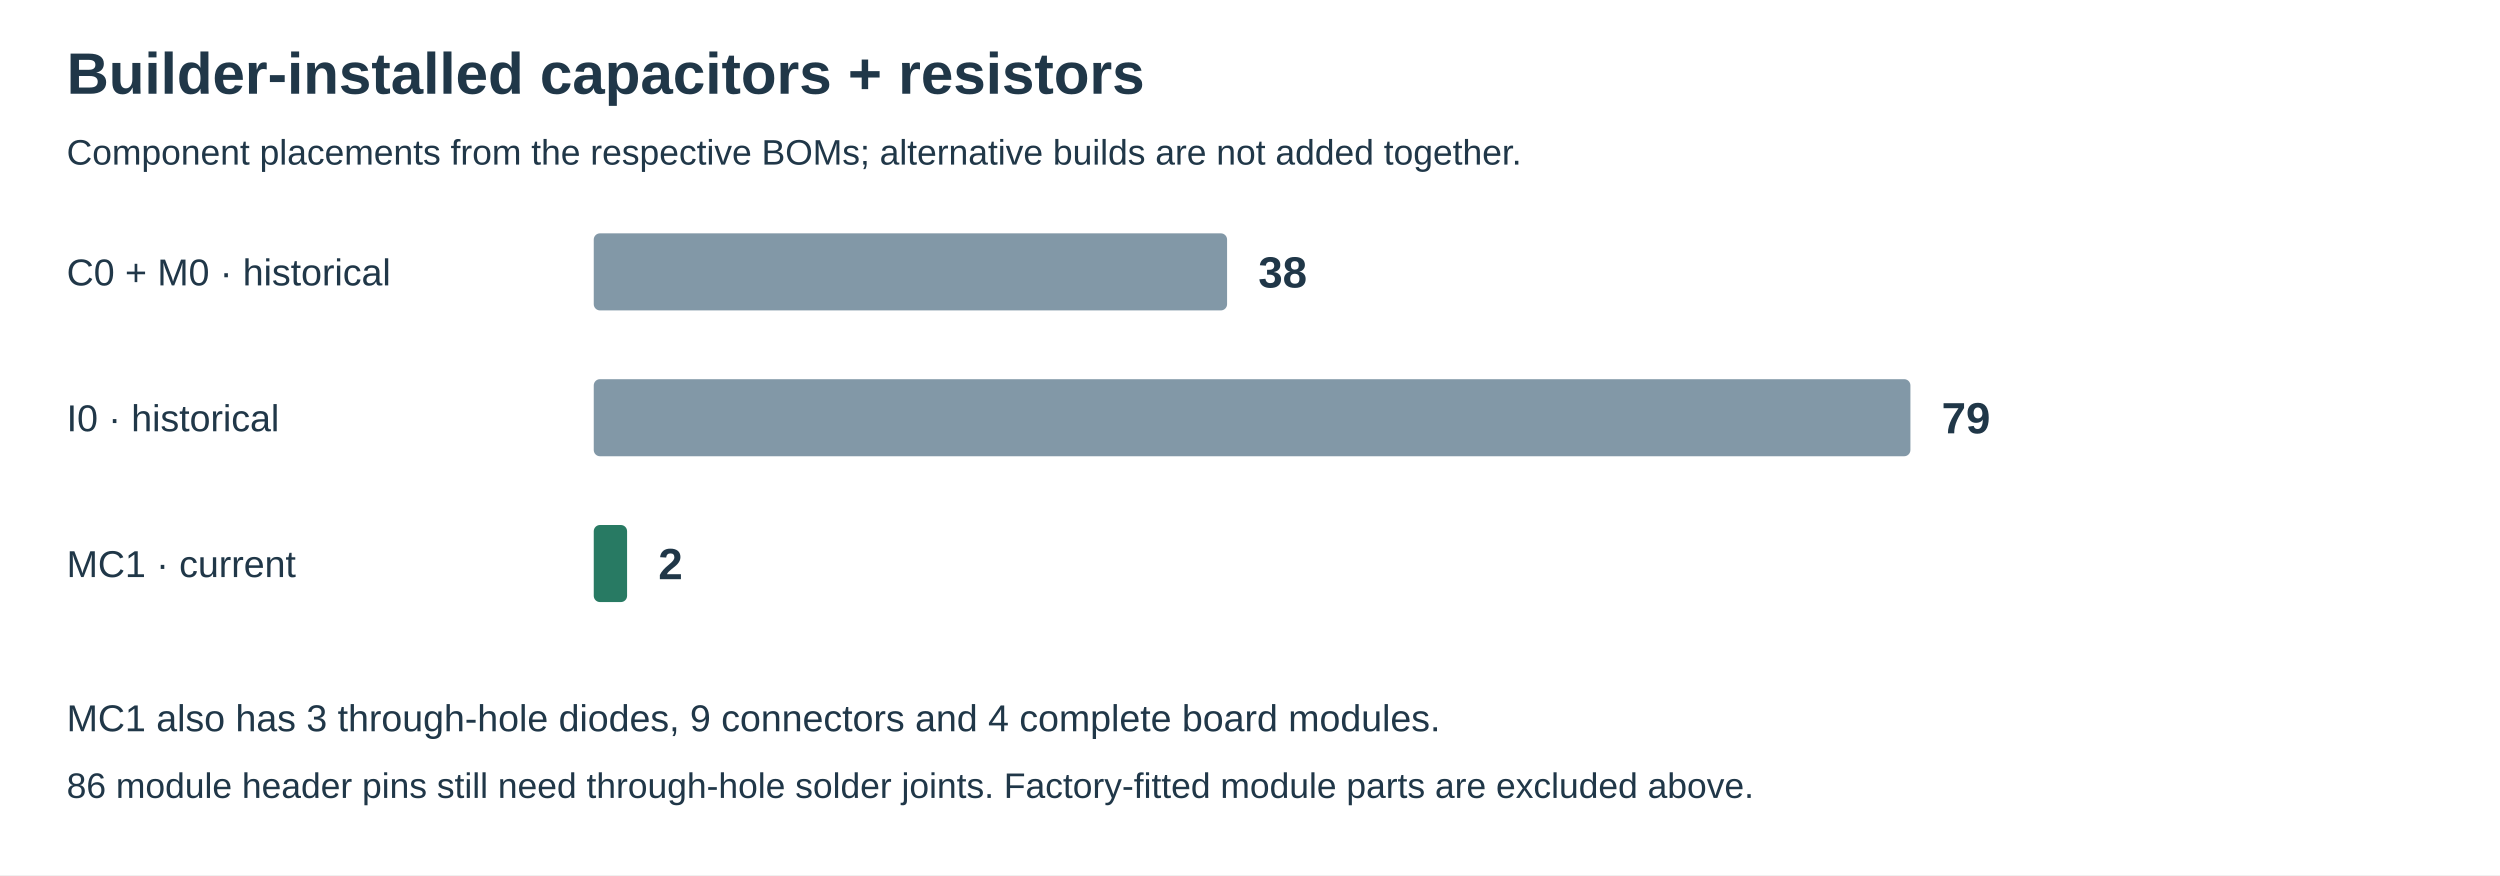
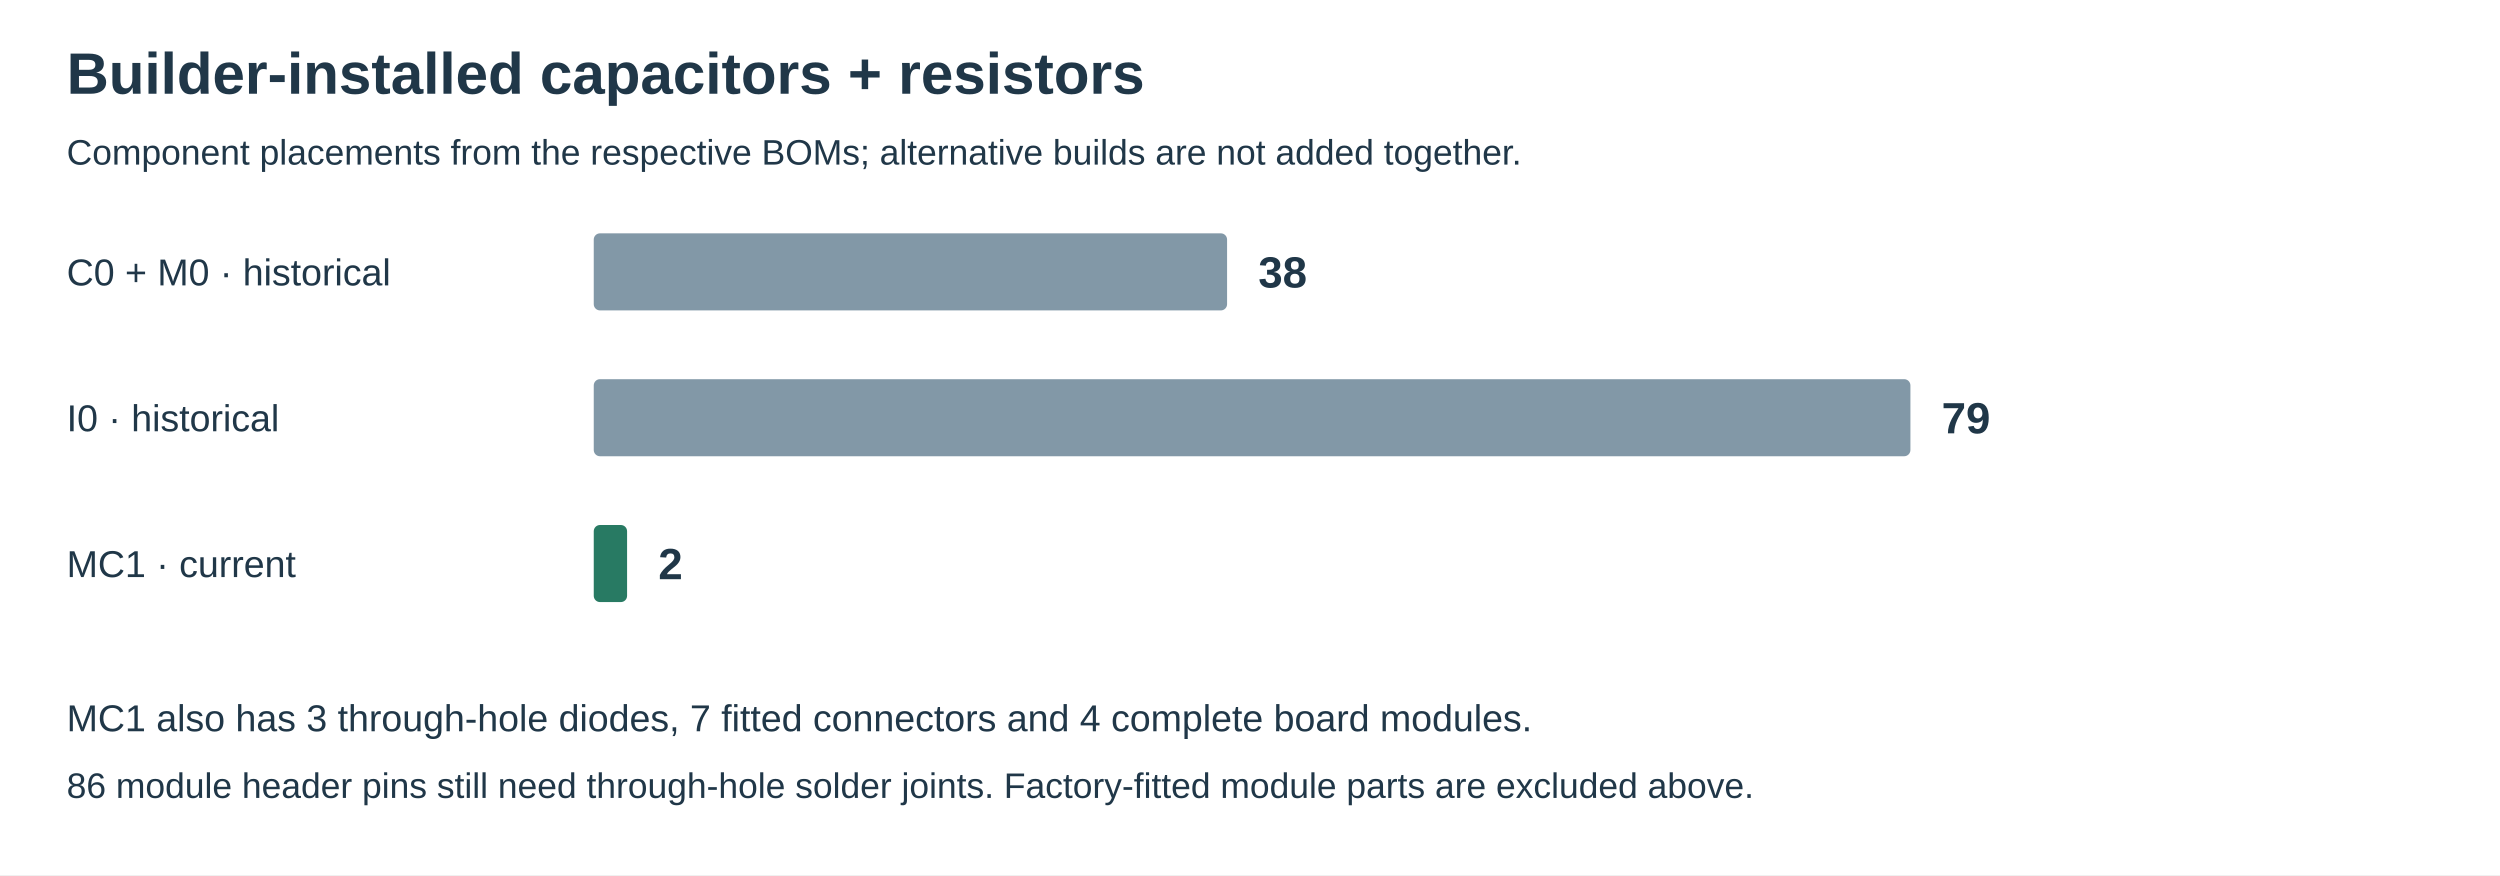
<svg xmlns="http://www.w3.org/2000/svg" width="1200" height="420" viewBox="0 0 1200 420" role="img" aria-label="Builder-installed capacitor and resistor counts">
  <rect width="1200" height="420" fill="white" />
  <g font-family="Arial,sans-serif">
    <text x="32" y="45" font-size="28" fill="#203748" font-weight="700">Builder-installed capacitors + resistors</text>
    <text x="32" y="79" font-size="17" fill="#203748" font-weight="400">Component placements from the respective BOMs; alternative builds are not added together.</text>
    <text x="32" y="137" font-size="18" fill="#203748" font-weight="400">C0 + M0 · historical</text>
    <rect x="285" y="112" width="304" height="37" rx="3" fill="#8298a7" />
    <text x="604" y="138" font-size="21" fill="#203748" font-weight="700">38</text>
    <text x="32" y="207" font-size="18" fill="#203748" font-weight="400">I0 · historical</text>
    <rect x="285" y="182" width="632" height="37" rx="3" fill="#8298a7" />
    <text x="932" y="208" font-size="21" fill="#203748" font-weight="700">79</text>
    <text x="32" y="277" font-size="18" fill="#203748" font-weight="400">MC1 · current</text>
    <rect x="285" y="252" width="16" height="37" rx="3" fill="#287a63" />
    <text x="316" y="278" font-size="21" fill="#203748" font-weight="700">2</text>
-     <text x="32" y="351" font-size="18" fill="#203748" font-weight="400">MC1 also has 3 through-hole diodes, 9 connectors and 4 complete board modules.</text>
+     <text x="32" y="351" font-size="18" fill="#203748" font-weight="400">MC1 also has 3 through-hole diodes, 7 fitted connectors and 4 complete board modules.</text>
    <text x="32" y="383" font-size="17" fill="#203748" font-weight="400">86 module header pins still need through-hole solder joints. Factory-fitted module parts are excluded above.</text>
  </g>
</svg>
